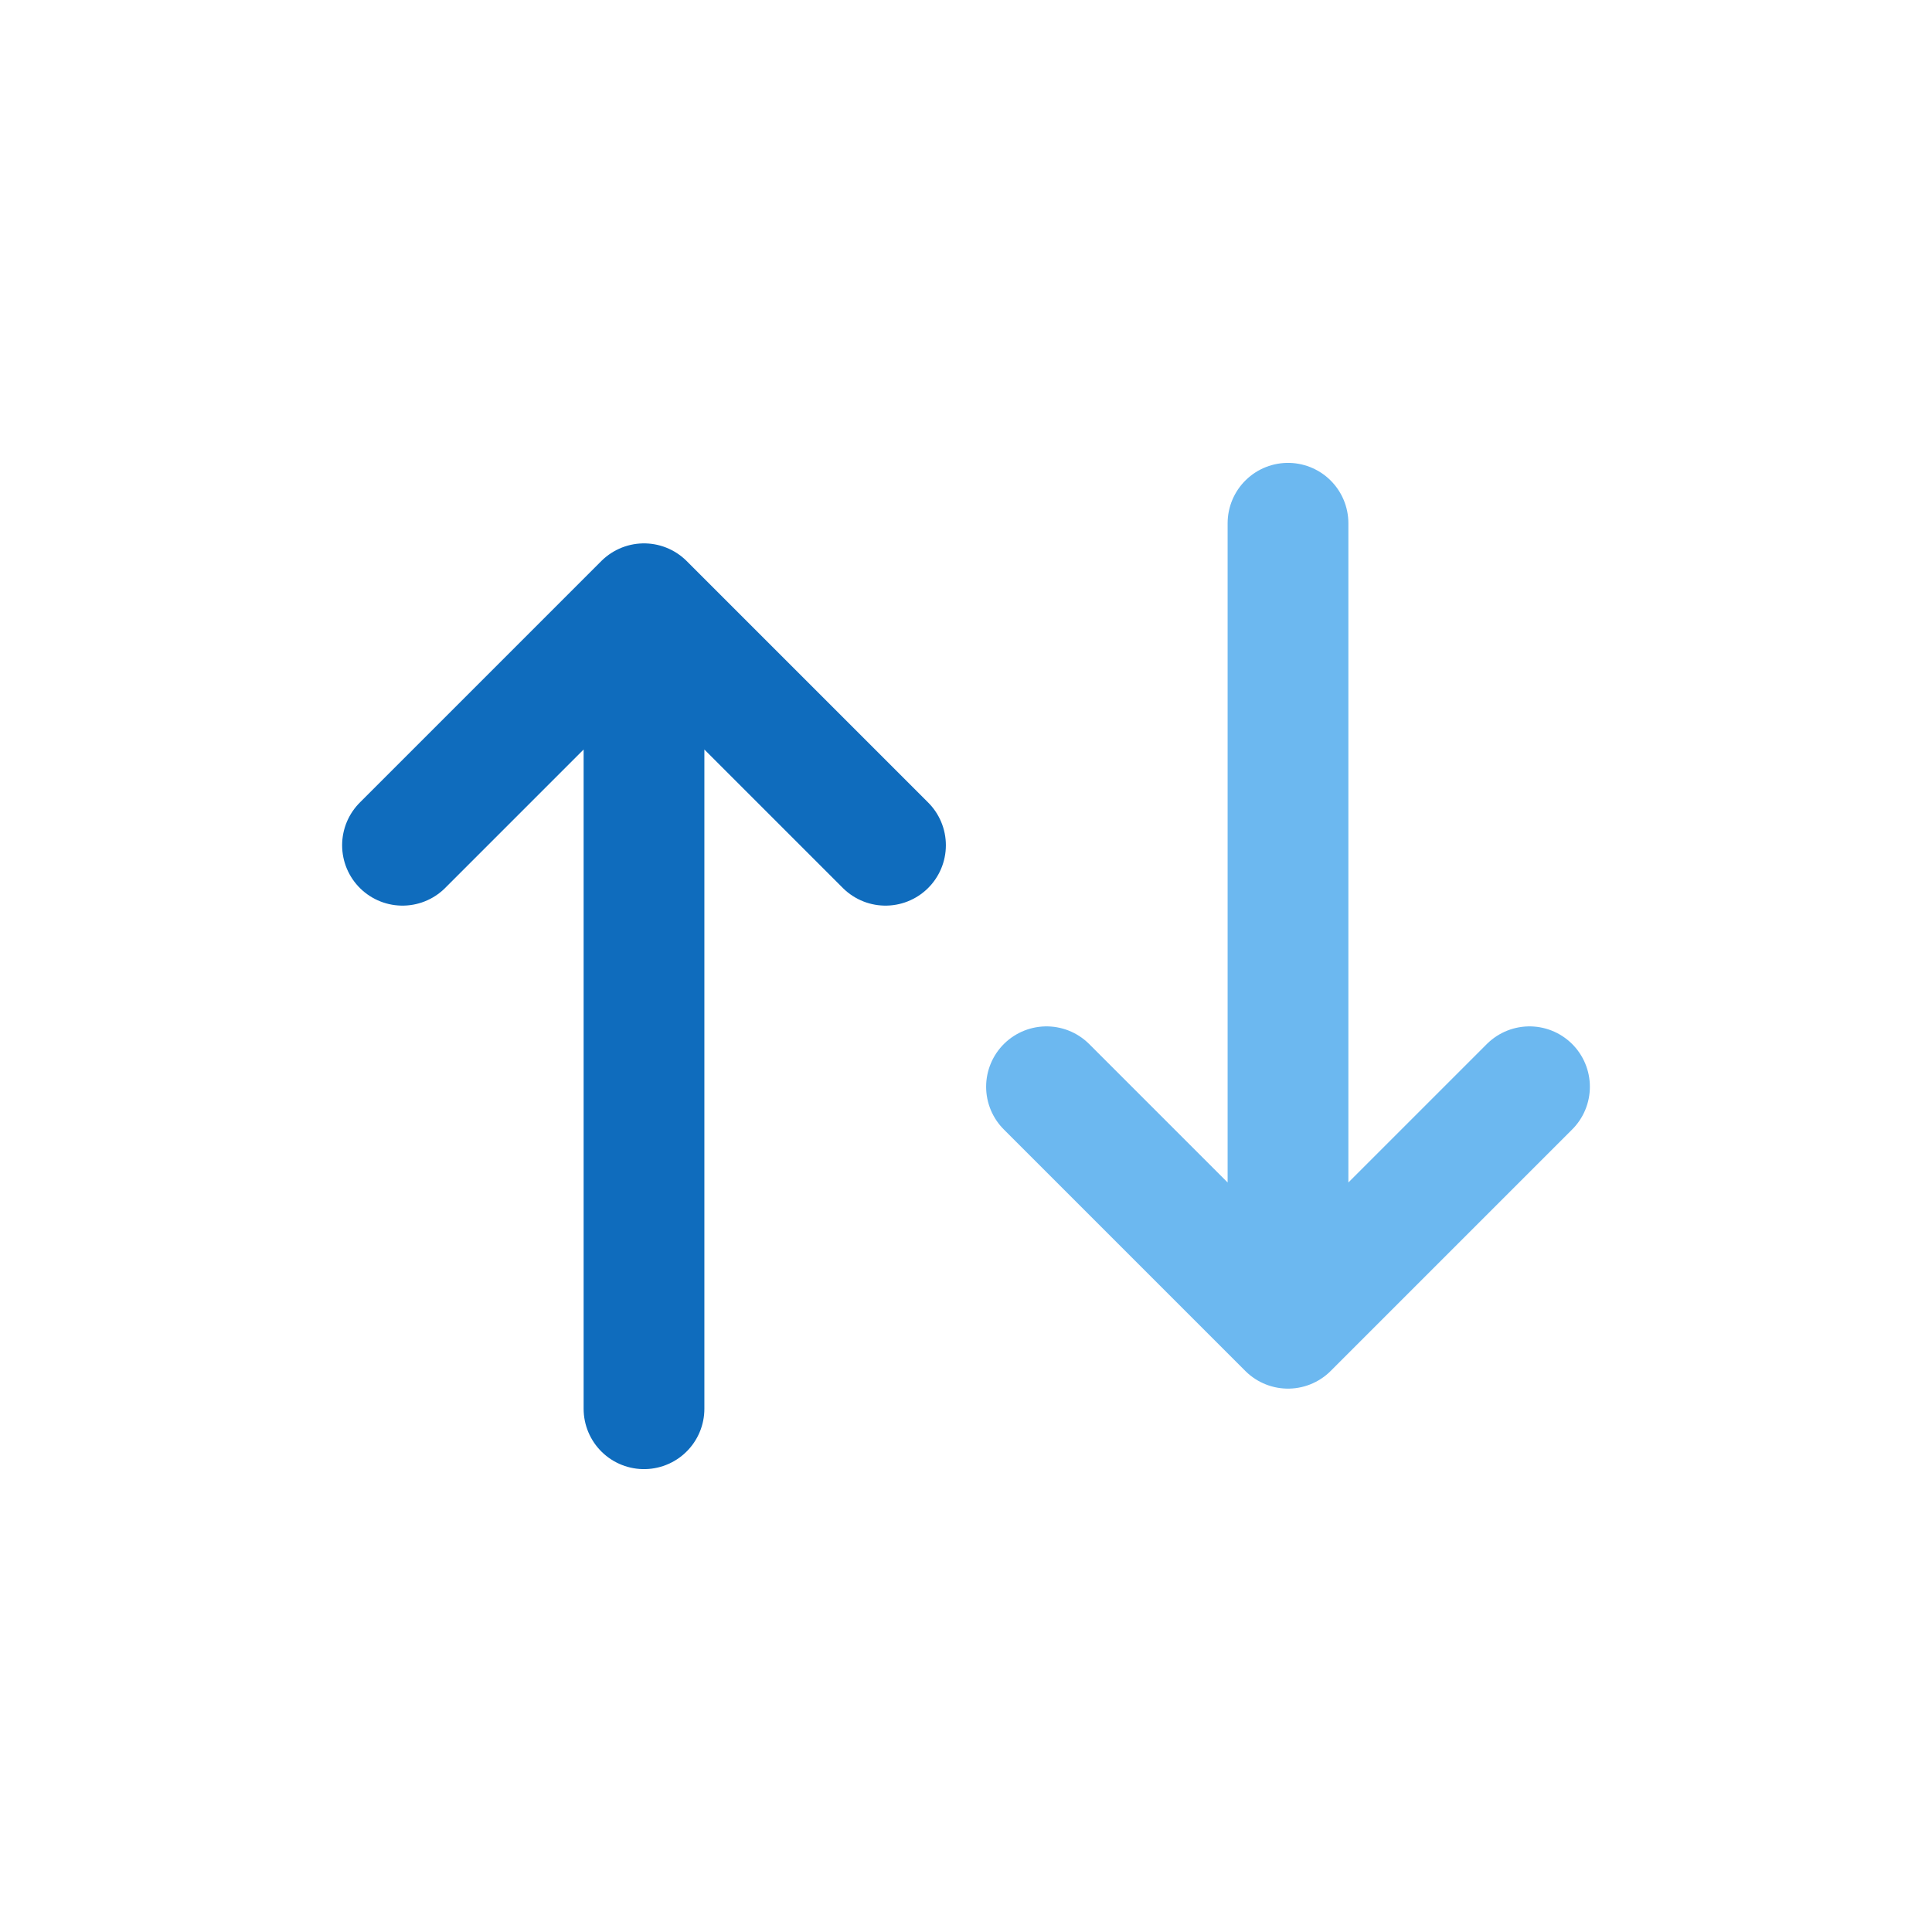
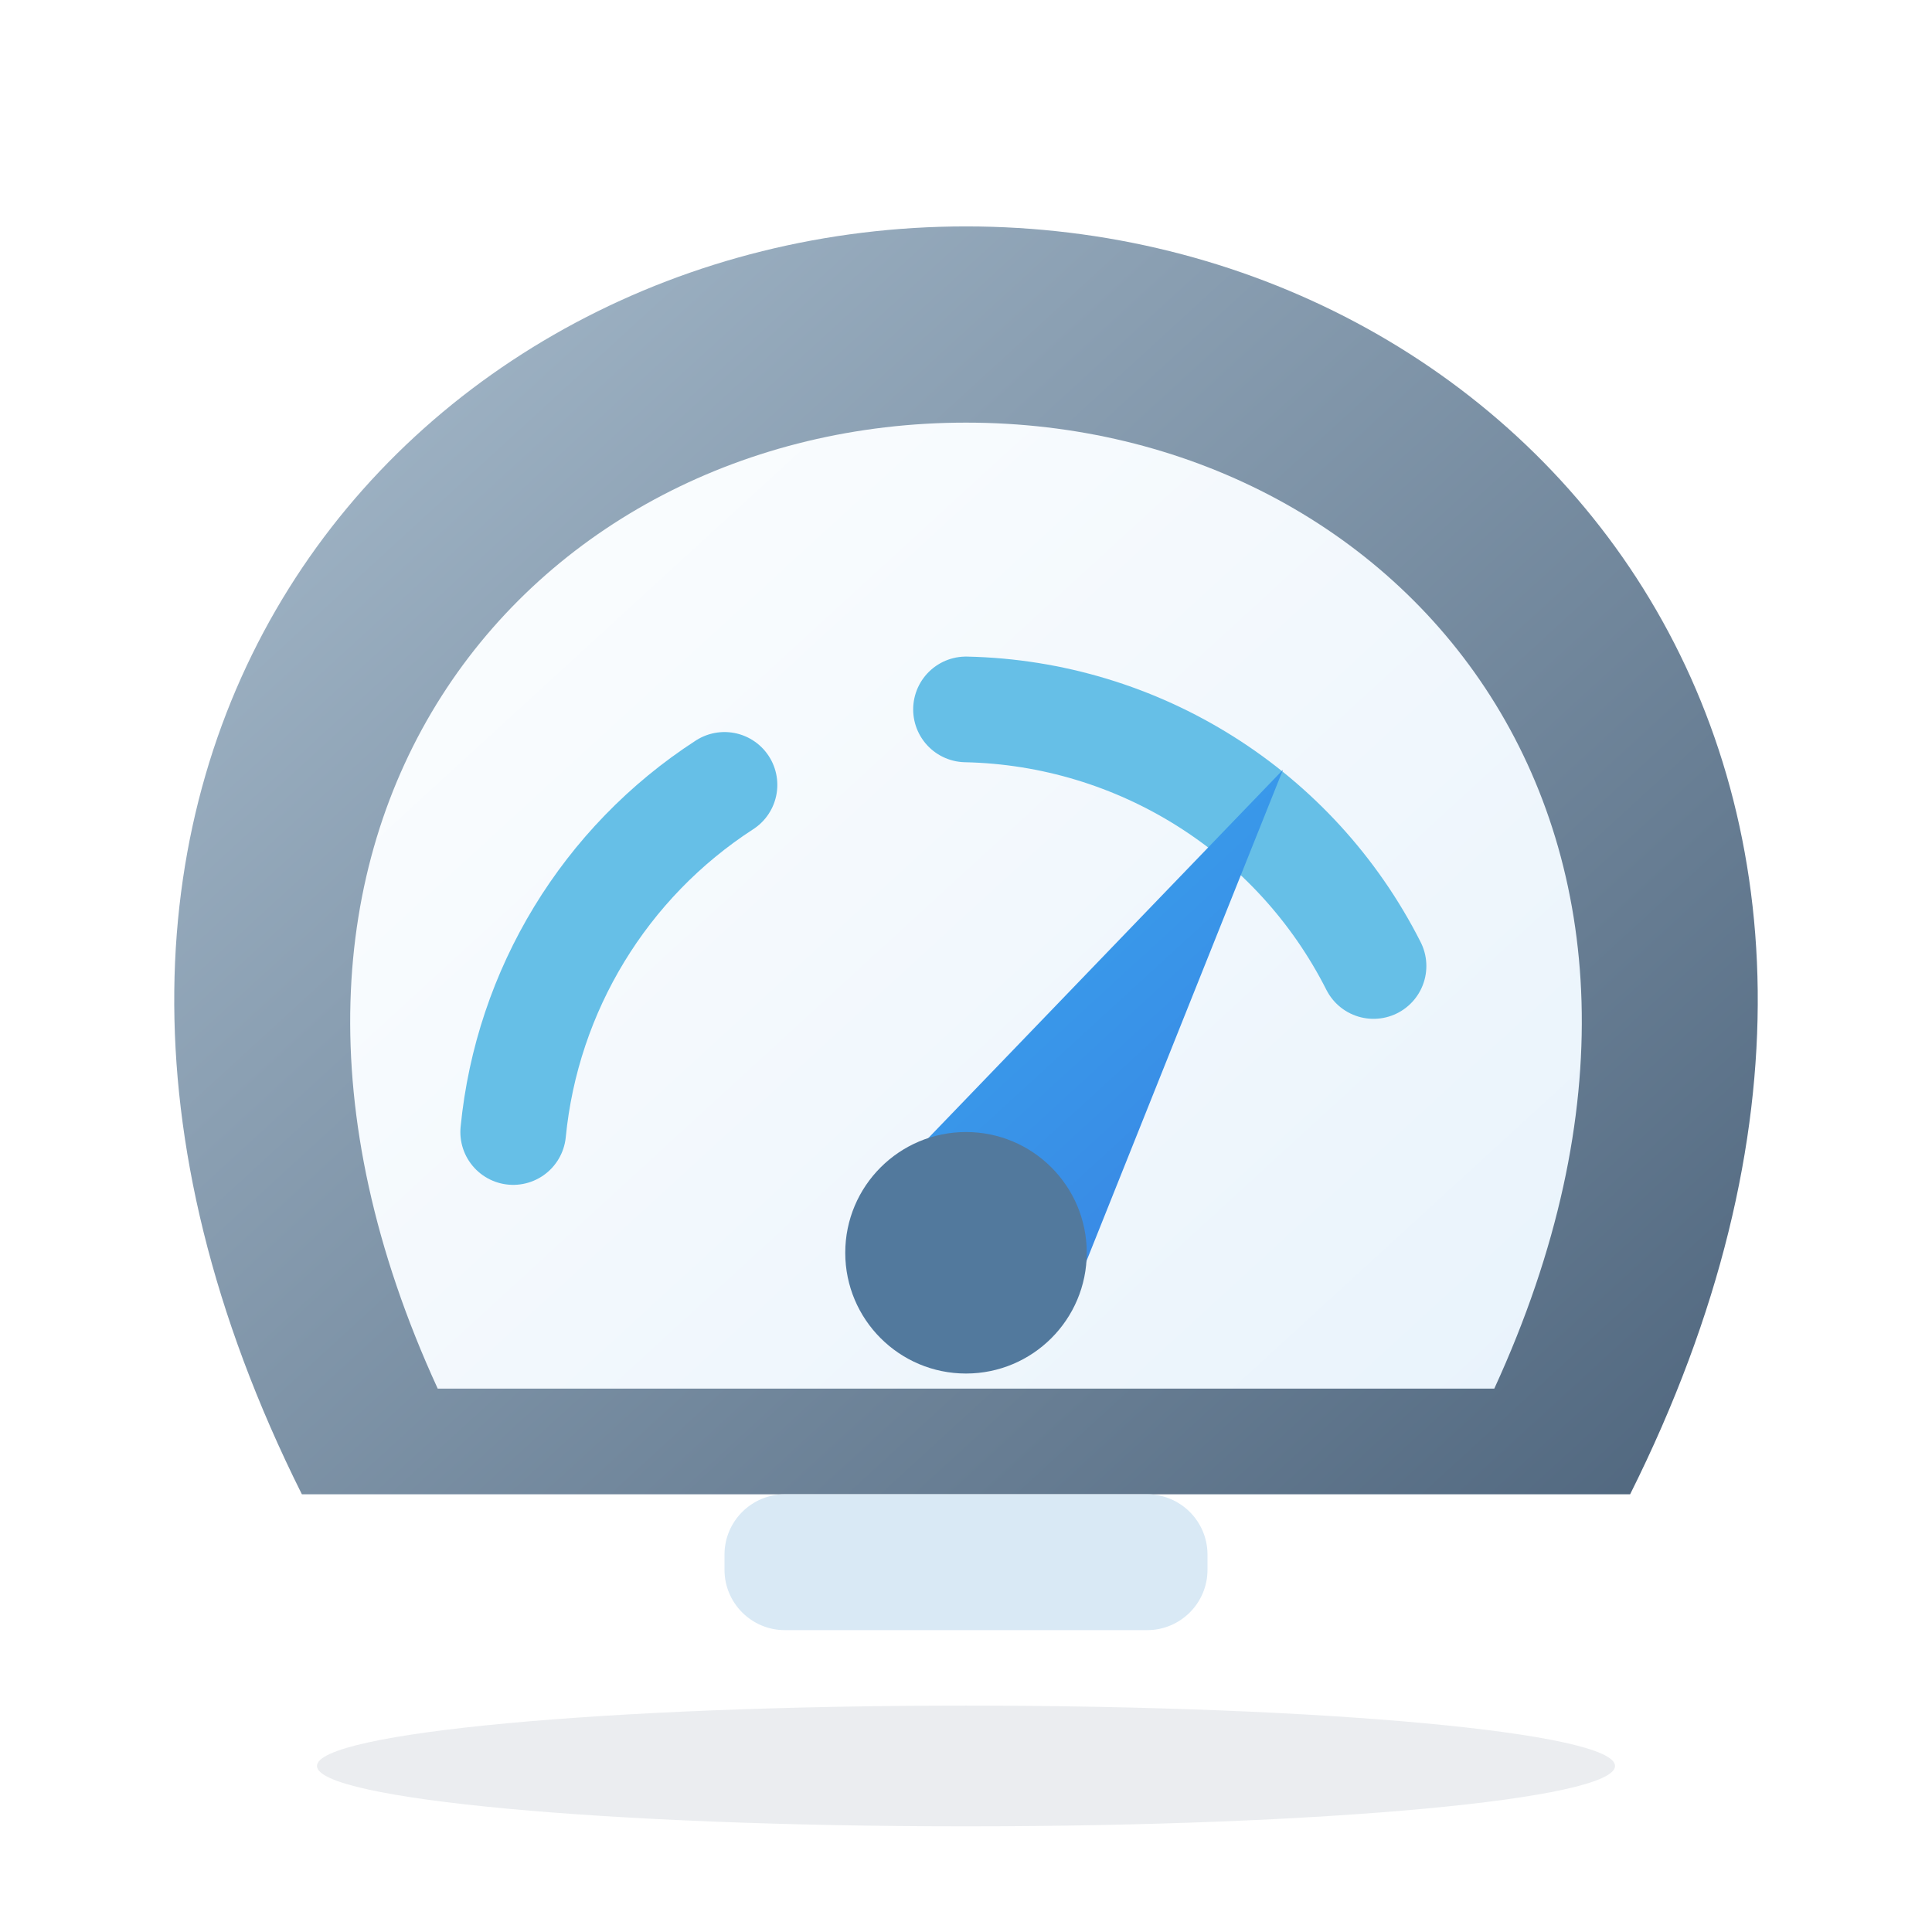
- <svg xmlns="http://www.w3.org/2000/svg" width="24" height="24" viewBox="0 0 24 24" fill="none">
-   <path fill="none" d="M8 17.5V7.5M8 7.5L5 10.5M8 7.5L11 10.5" stroke="#0F6CBD" stroke-width="1.5" stroke-linecap="round" stroke-linejoin="round" />
-   <path fill="none" d="M16 6.5V16.5M16 16.5L13 13.5M16 16.5L19 13.5" stroke="#6CB8F0" stroke-width="1.5" stroke-linecap="round" stroke-linejoin="round" />
+ <svg xmlns="http://www.w3.org/2000/svg" viewBox="0 0 128 128" fill="none">
+   <defs>
+     <linearGradient id="a" x1="20" y1="16" x2="108" y2="112" gradientUnits="userSpaceOnUse">
+       <stop offset="0.000" stop-color="#73DCFF" />
+       <stop offset="0.500" stop-color="#399CEB" />
+       <stop offset="1.000" stop-color="#3A63D8" />
+     </linearGradient>
+     <linearGradient id="b" x1="20" y1="16" x2="108" y2="112" gradientUnits="userSpaceOnUse">
+       <stop offset="0.000" stop-color="#FFFFFF" />
+       <stop offset="1.000" stop-color="#E5F1FB" />
+     </linearGradient>
+     <linearGradient id="c" x1="20" y1="16" x2="108" y2="112" gradientUnits="userSpaceOnUse">
+       <stop offset="0.000" stop-color="#A5B9CA" />
+       <stop offset="1.000" stop-color="#4C637B" />
+     </linearGradient>
+     <linearGradient id="accent" x1="20" y1="16" x2="108" y2="112" gradientUnits="userSpaceOnUse">
+       <stop offset="0.000" stop-color="#9EE8C7" />
+       <stop offset="1.000" stop-color="#27AD83" />
+     </linearGradient>
+   </defs>
+   <ellipse cx="64" cy="117" rx="43" ry="4" fill="#233B58" opacity=".09" />
+   <path d="M20 99C-4 51 27 15 64 15s68 36 44 84Z" fill="url(#c)" />
+   <path d="M29 92C12 55 35 28 64 28s52 27 35 64Z" fill="url(#b)" />
+   <path d="M34 75a31 31 0 0 1 14-23m16-5a31 31 0 0 1 27 17" fill="none" stroke="#66BFE7" stroke-width="7" stroke-linecap="round" stroke-linejoin="round" />
+   <path d="m59 78 26-27-14 35Z" fill="url(#a)" />
+   <circle cx="64" cy="83" r="8" fill="#52799D" />
+   <rect x="48" y="99" width="32" height="9" rx="4" fill="#D9E9F5" />
</svg>
